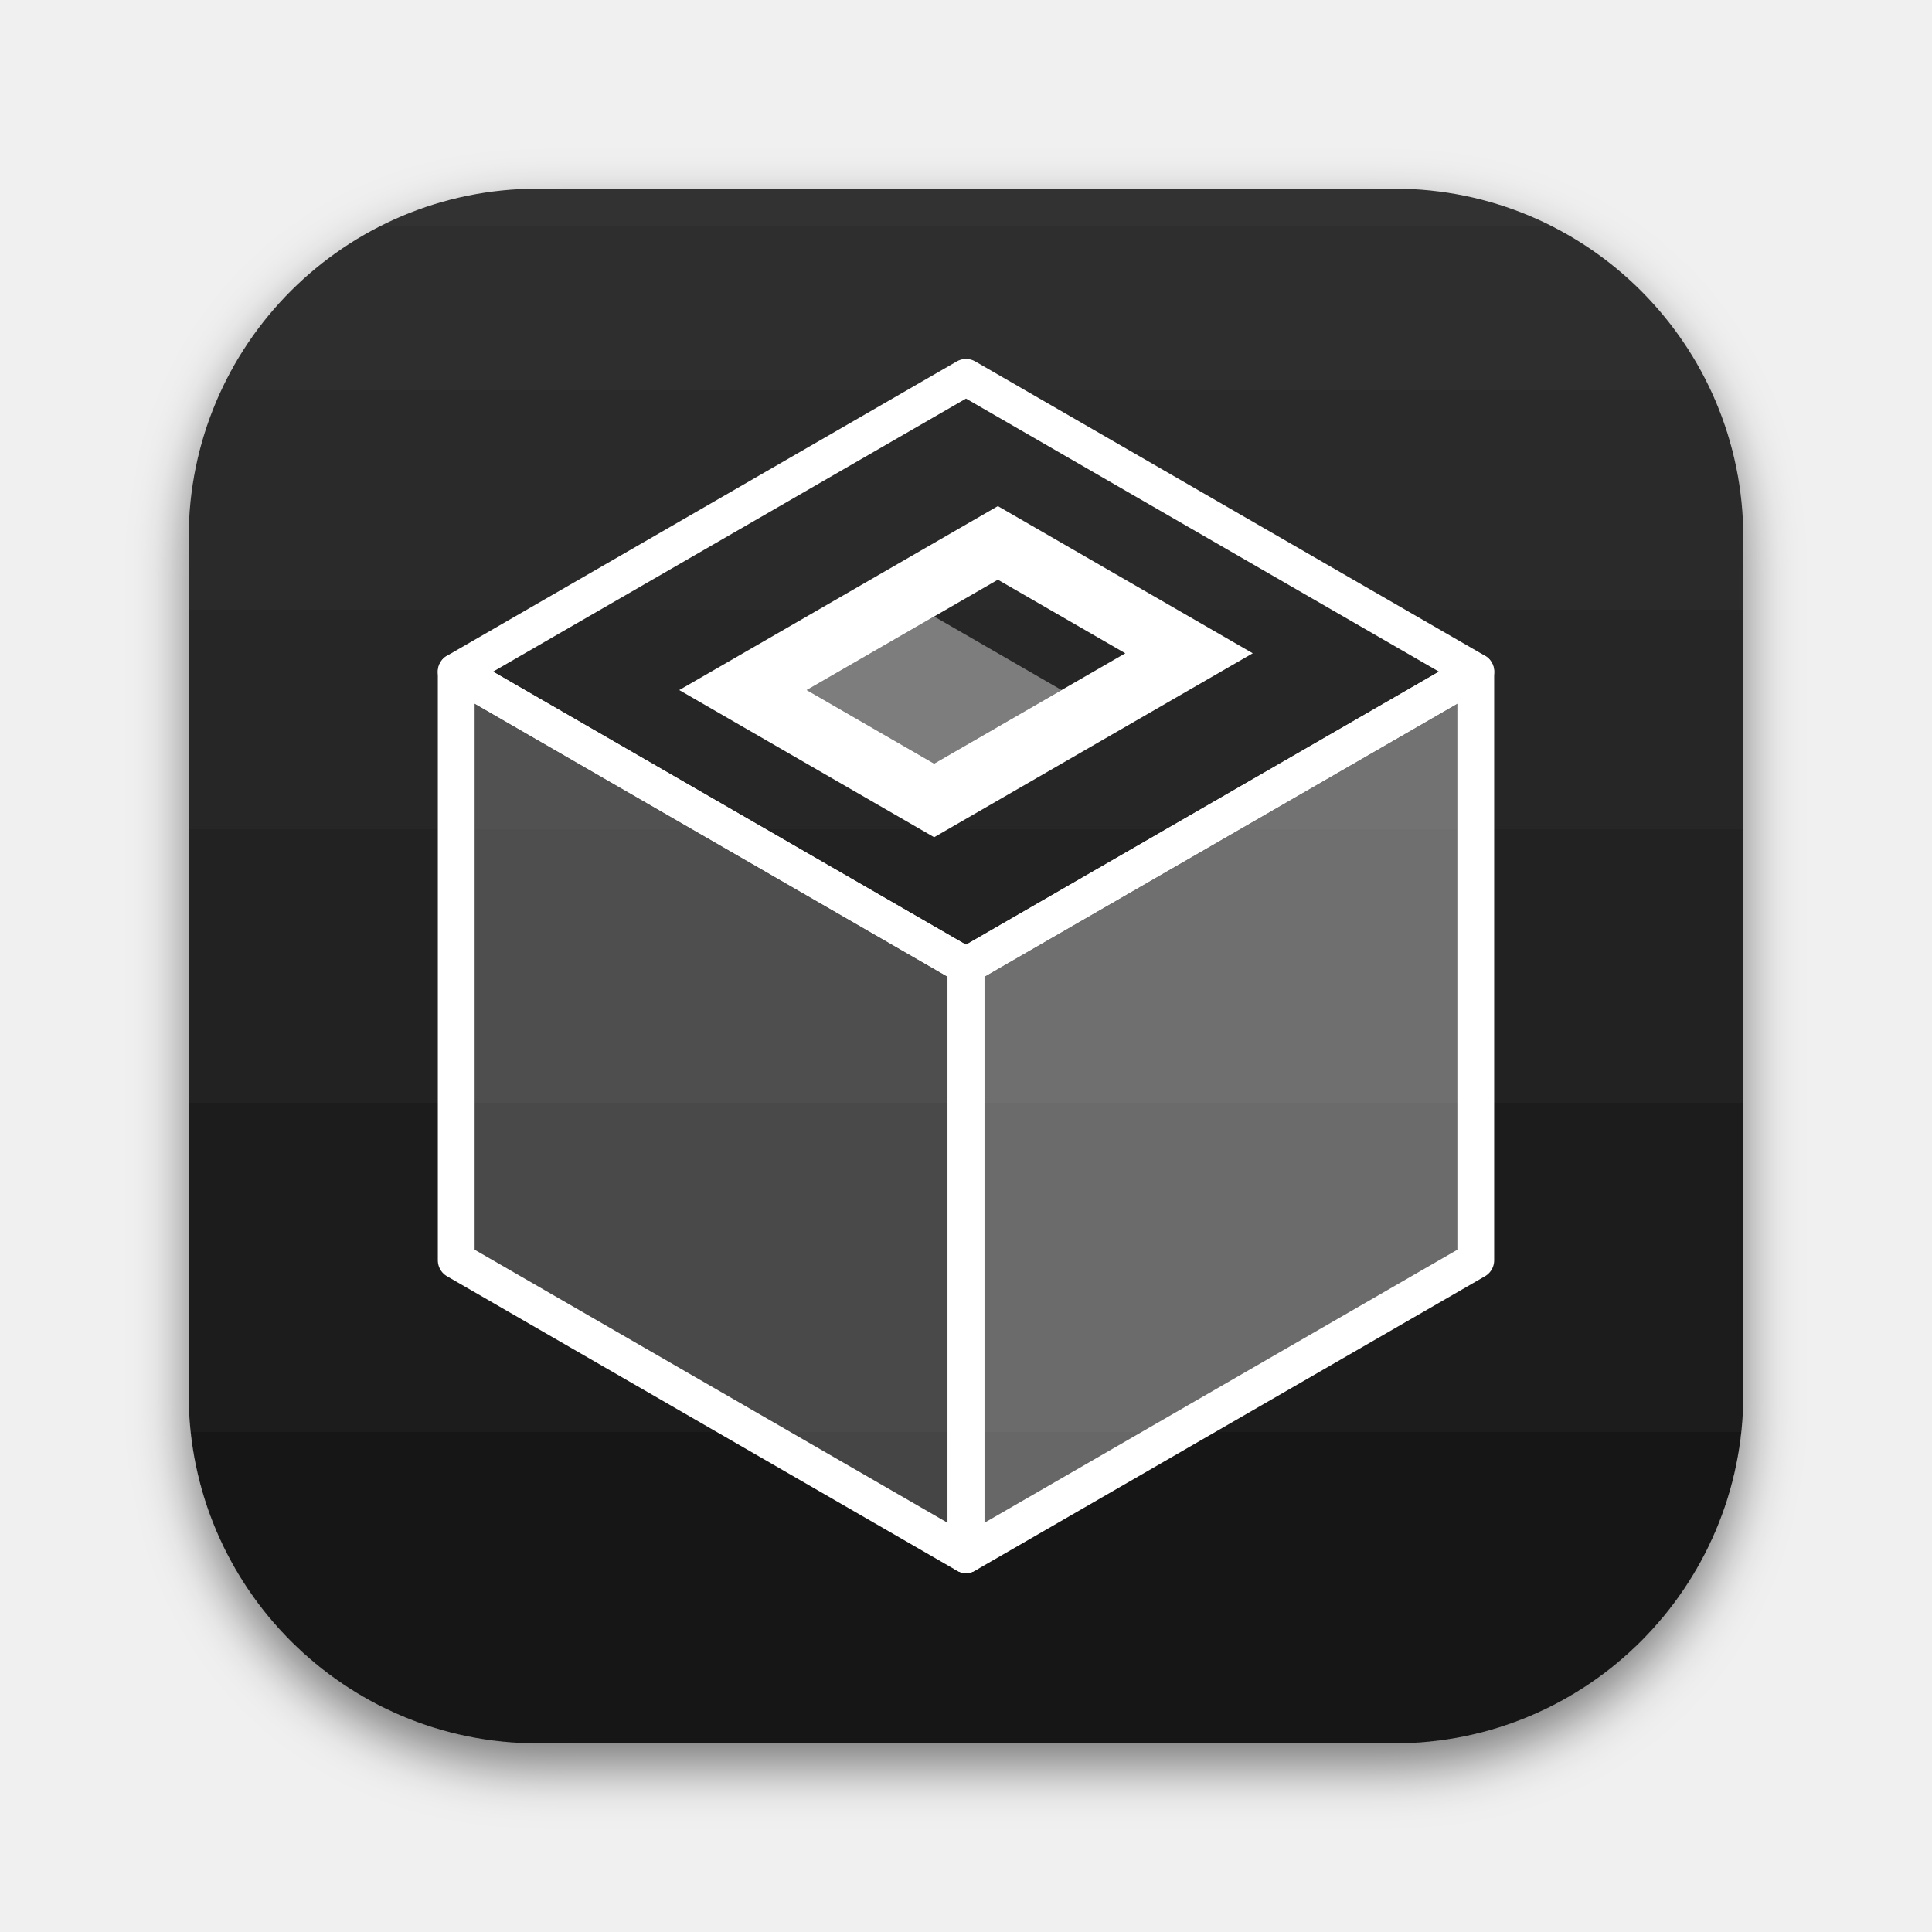
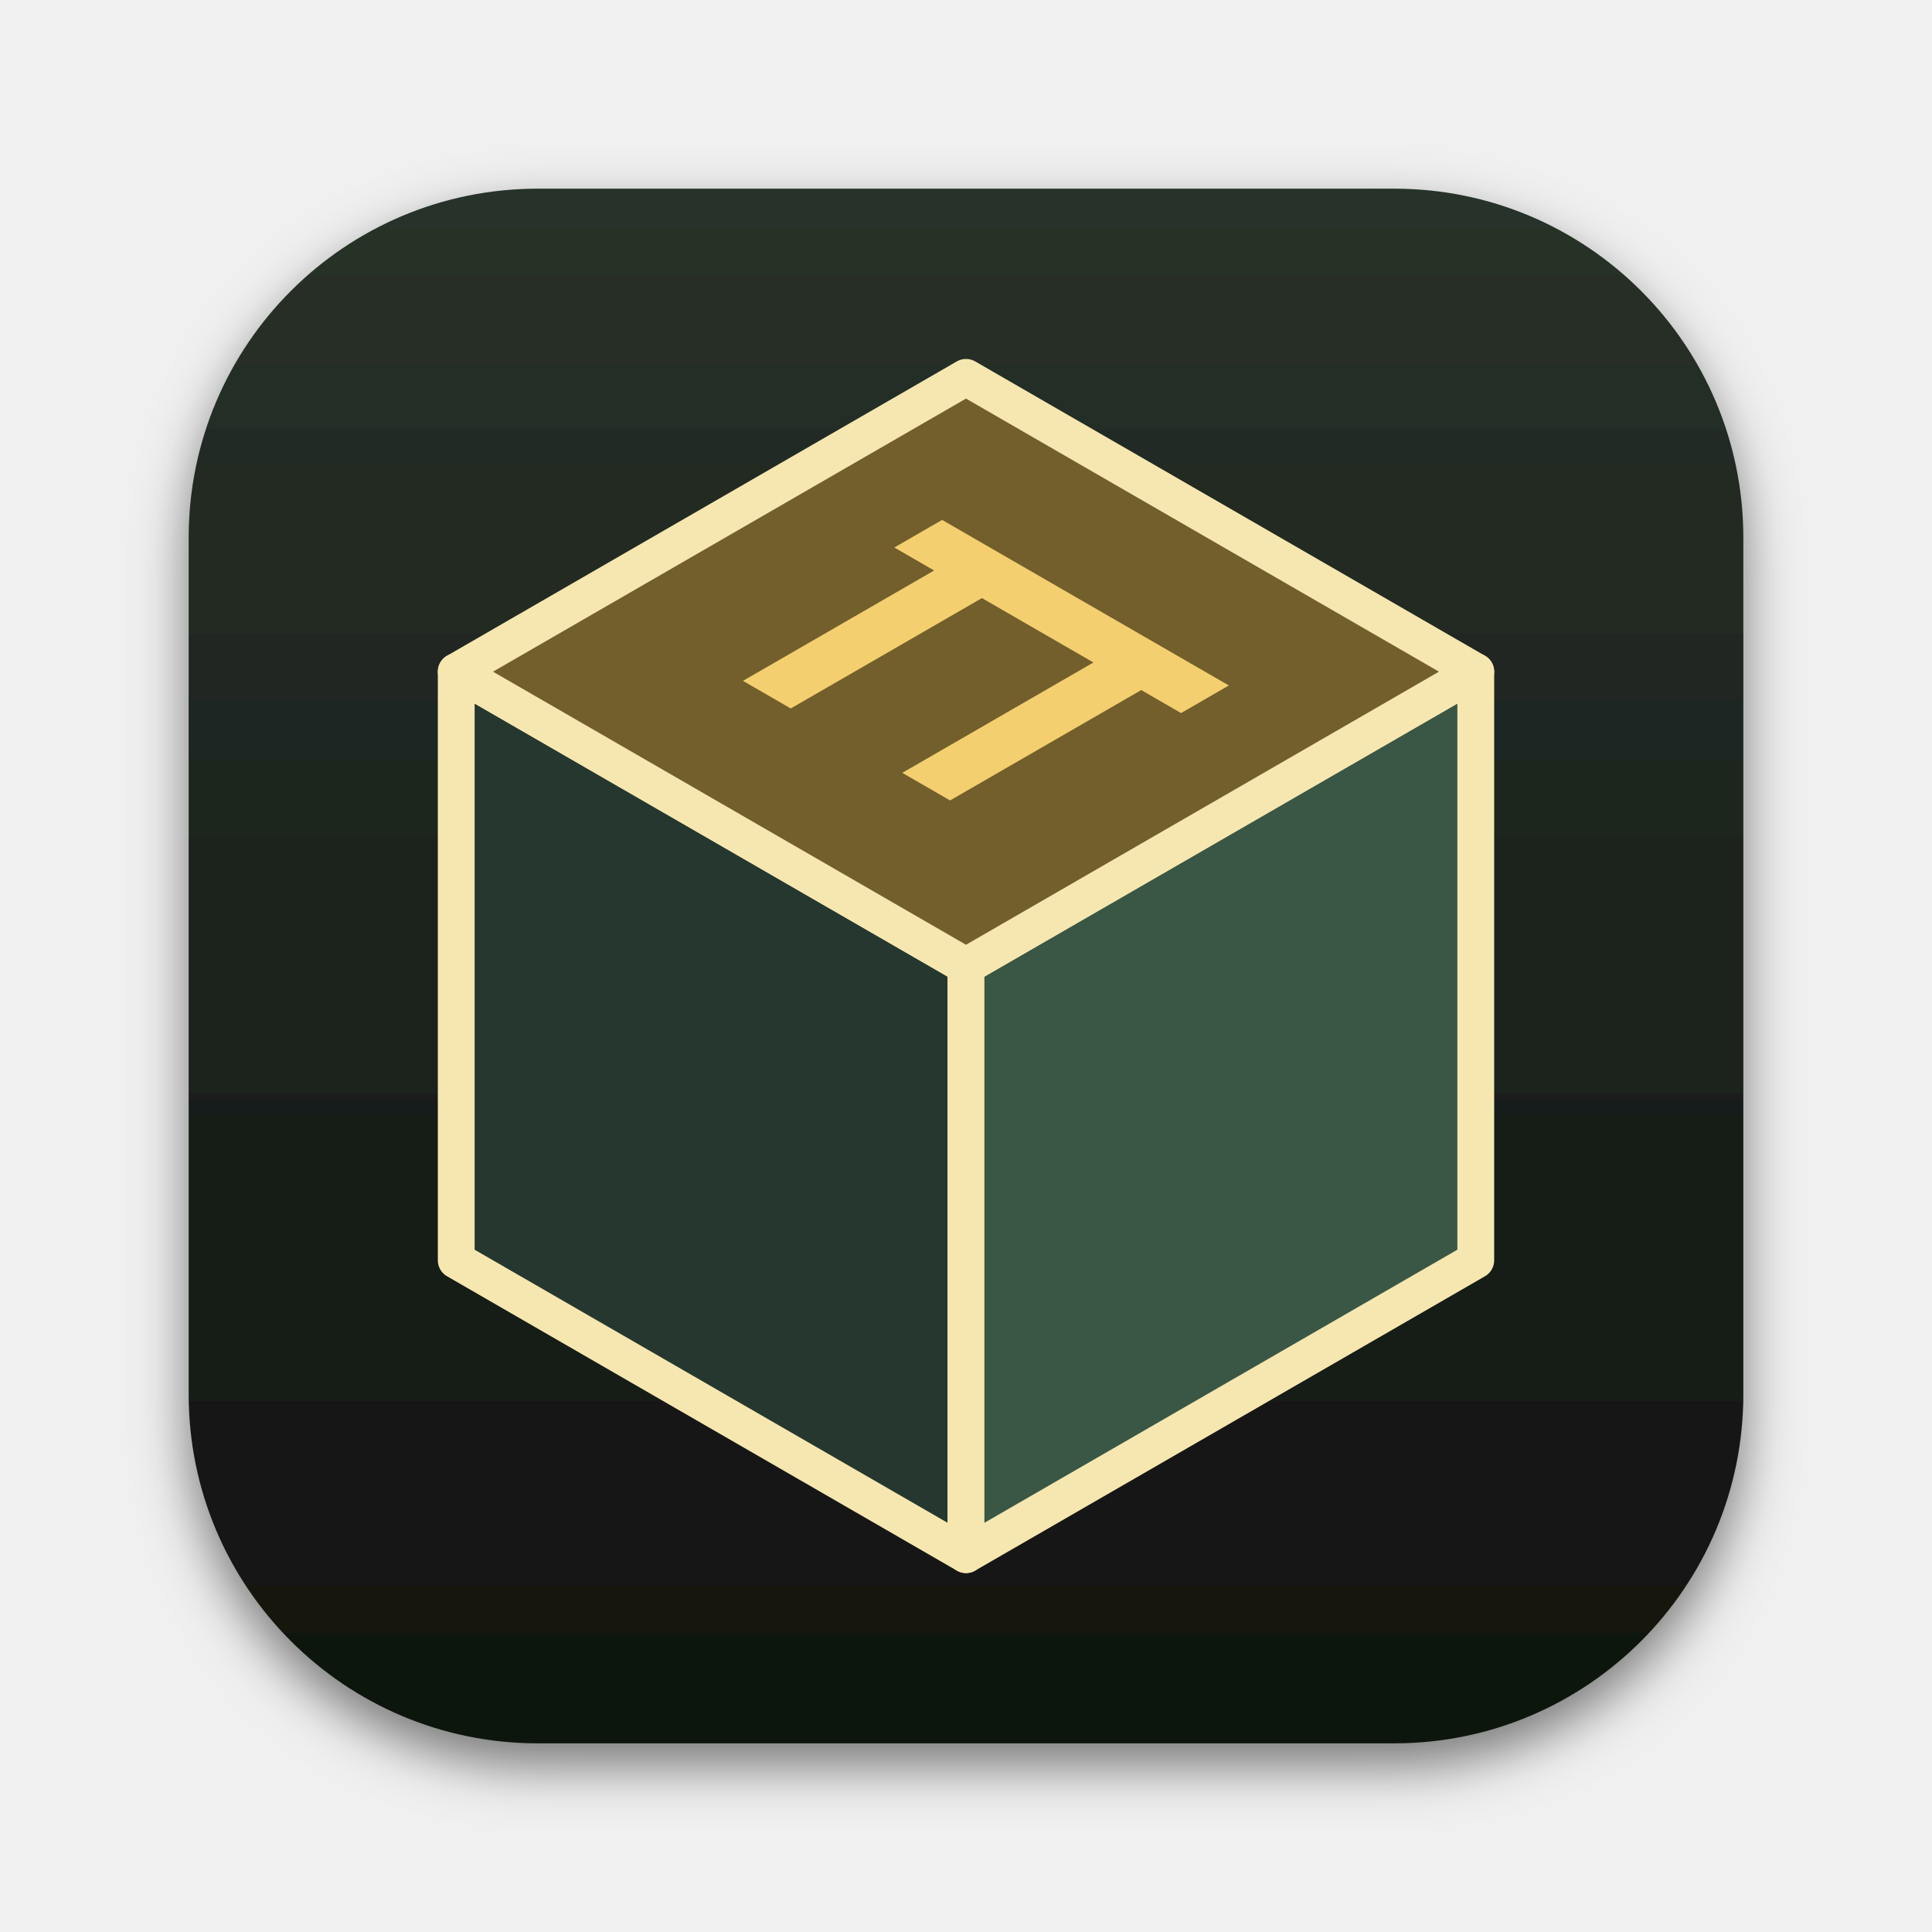
<svg xmlns="http://www.w3.org/2000/svg" width="1024" height="1024" viewBox="0 0 1024 1024">
  <defs>
    <filter id="iconShadow" x="-50%" y="-50%" width="200%" height="200%">
      <feDropShadow dx="0" dy="12" stdDeviation="14" flood-opacity="0.5" flood-color="#000000" />
    </filter>
    <linearGradient id="bgGradient" x1="0" y1="0" x2="0" y2="1">
-       <stop offset="0%" stop-color="#303030" />
-       <stop offset="100%" stop-color="#141414" />
+       <stop offset="0%" stop-color="#273129" />
+       <stop offset="100%" stop-color="#10130f" />
    </linearGradient>
  </defs>
  <g transform="translate(100, 100)">
    <rect x="0" y="0" width="824" height="824" rx="185" ry="185" fill="url(#bgGradient)" filter="url(#iconShadow)" />
    <g transform="translate(412, 412) scale(6.5)">
-       <path d="M0 0 L-41.568 -24 L-41.568 24 L0 48 Z" fill="white" fill-opacity="0.2" stroke="white" stroke-width="3" stroke-linejoin="round" />
-       <path d="M0 0 L41.568 -24 L41.568 24 L0 48 Z" fill="white" fill-opacity="0.35" stroke="white" stroke-width="3" stroke-linejoin="round" />
-       <path d="M0 -48 L-41.568 -24 L0 0 L41.568 -24 Z" fill="none" stroke="white" stroke-width="3" stroke-linejoin="round" />
+       <path d="M0 0 L-41.568 -24 L-41.568 24 L0 48 Z" fill="#26372f" stroke="#f6e7b0" stroke-width="3" stroke-linejoin="round" />
+       <path d="M0 0 L41.568 -24 L41.568 24 L0 48 Z" fill="#3a5746" stroke="#f6e7b0" stroke-width="3" stroke-linejoin="round" />
+       <path d="M0 -48 L-41.568 -24 L0 0 L41.568 -24 Z" fill="#725f2b" stroke="#f6e7b0" stroke-width="3" stroke-linejoin="round" />
      <g transform="matrix(0.866, 0.5, -0.866, 0.5, 0, -24) scale(0.75)">
-         <path fill-rule="evenodd" clip-rule="evenodd" d="M-16 -20 L16 -20 L16 20 L-16 20 Z M-8 -12 L-8 12 L8 12 L8 -12 Z" fill="white" />
-         <path d="M-8 -4 L8 -4 L8 12 L-8 12 Z" fill="white" fill-opacity="0.4" />
+         <path d="M-18 -15 H18 V-9 H13 V15 H7 V-9 H-7 V15 H-13 V-9 H-18 Z" fill="#f4cf70" />
      </g>
    </g>
  </g>
</svg>
